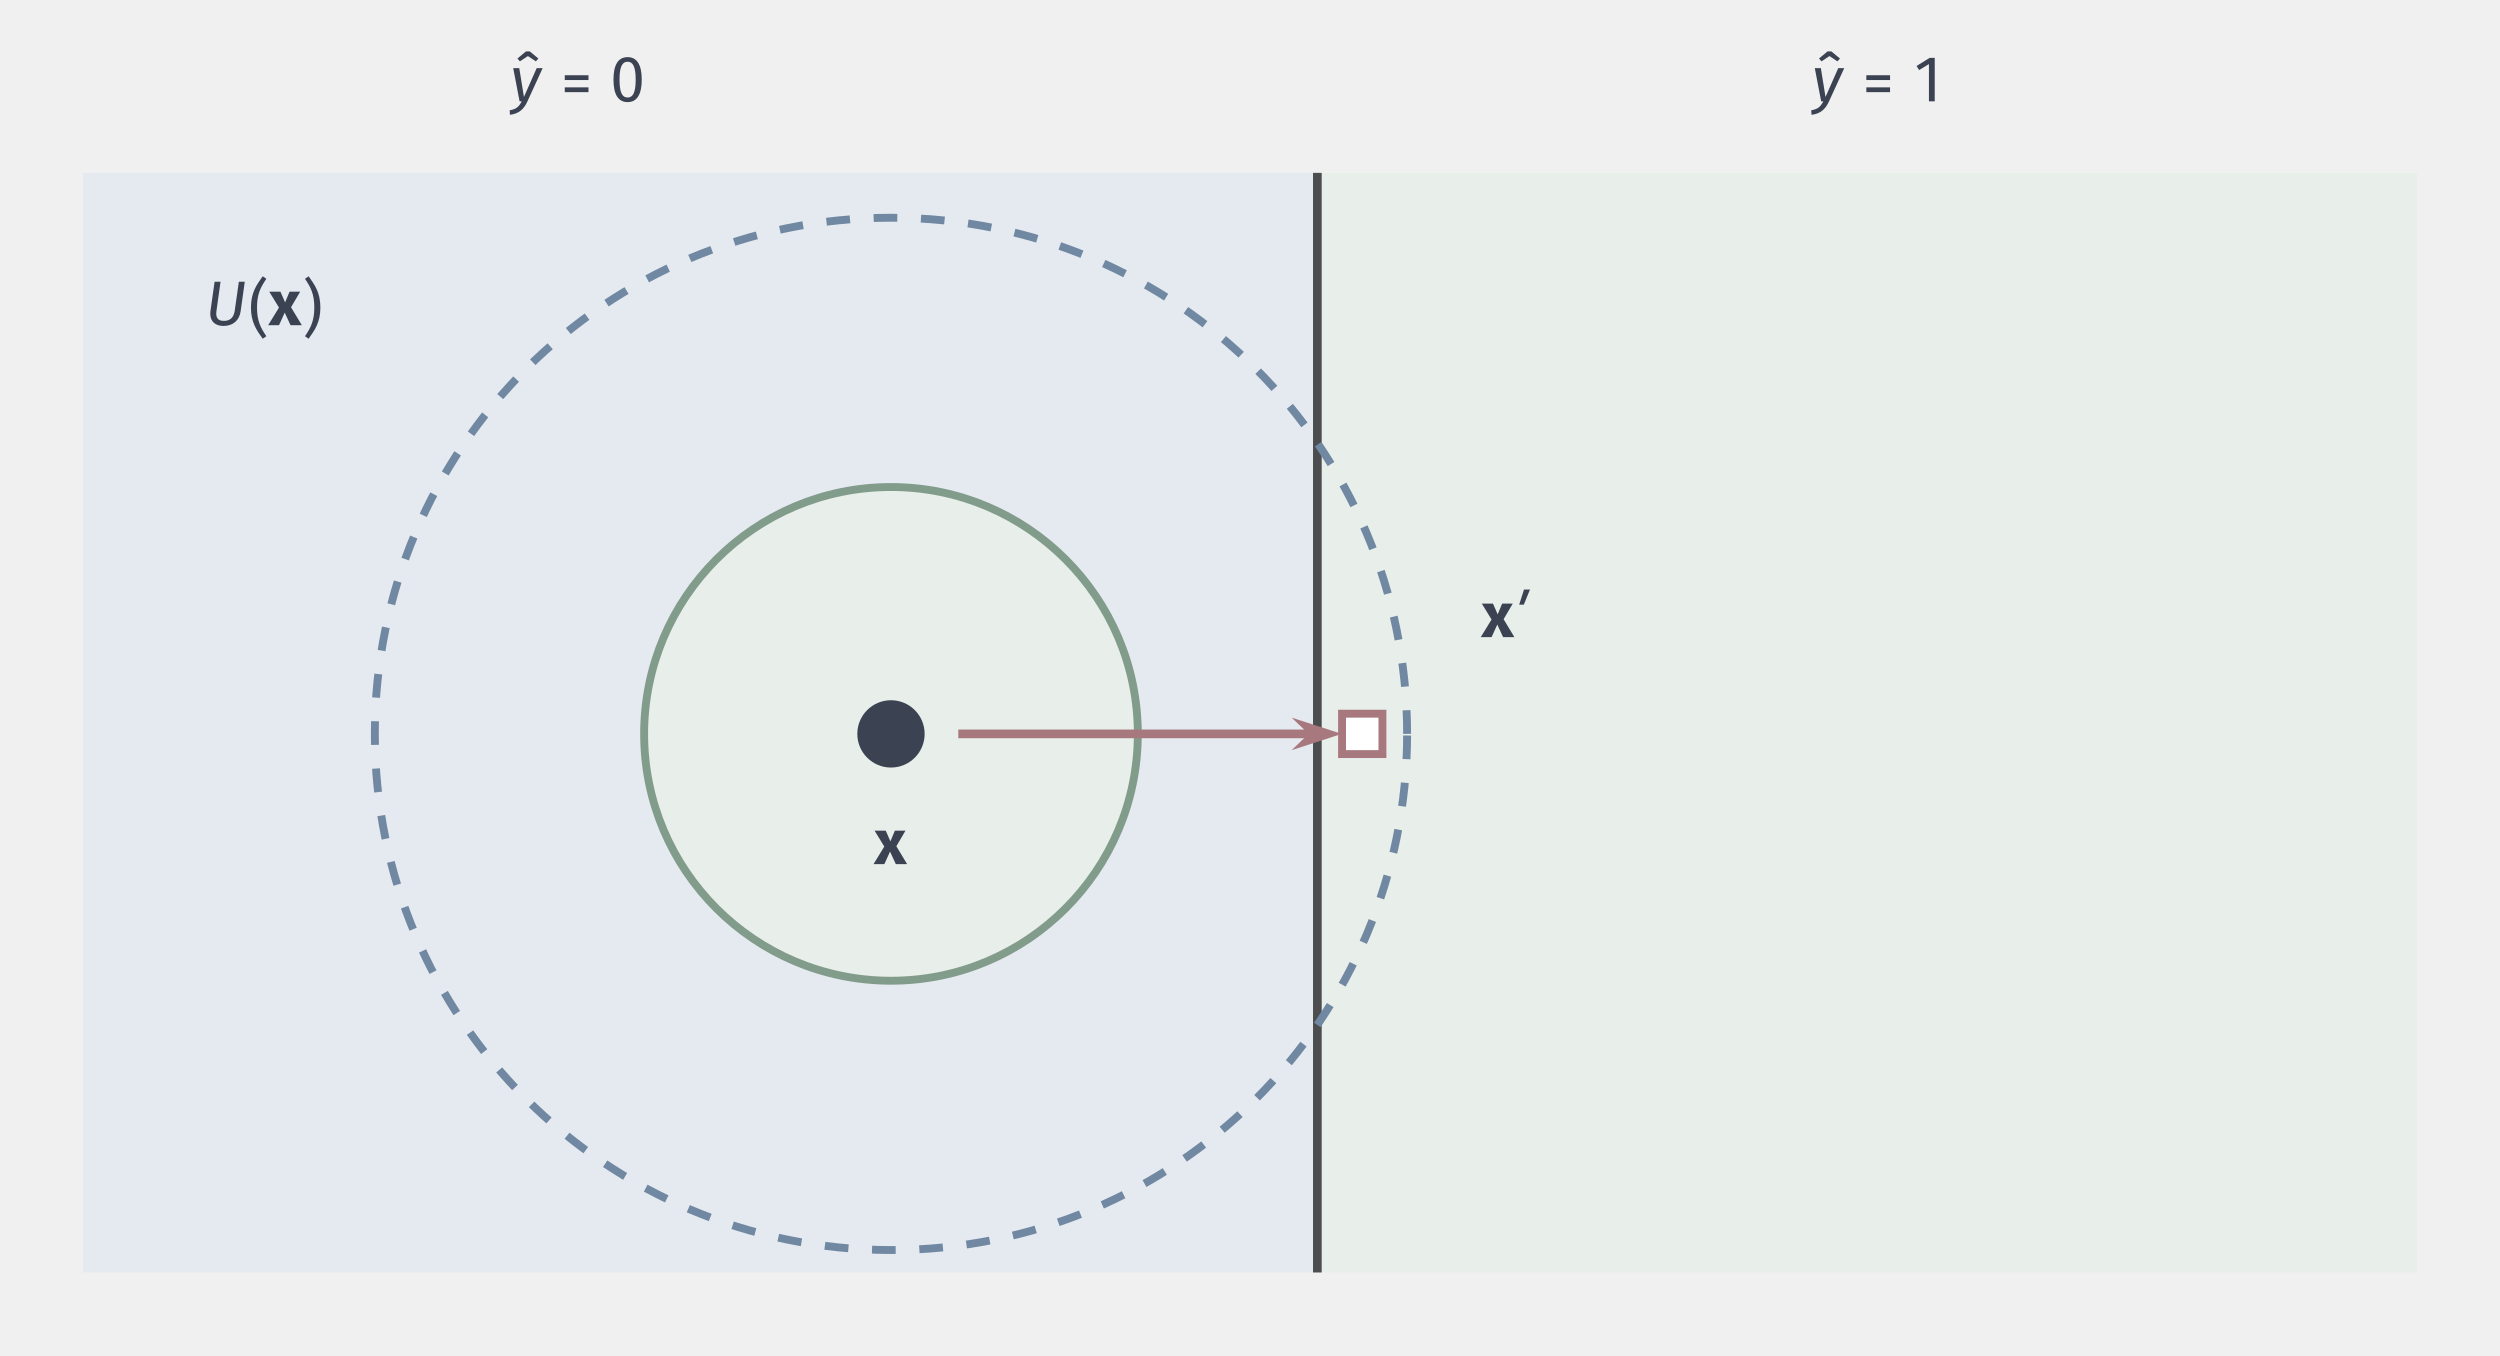
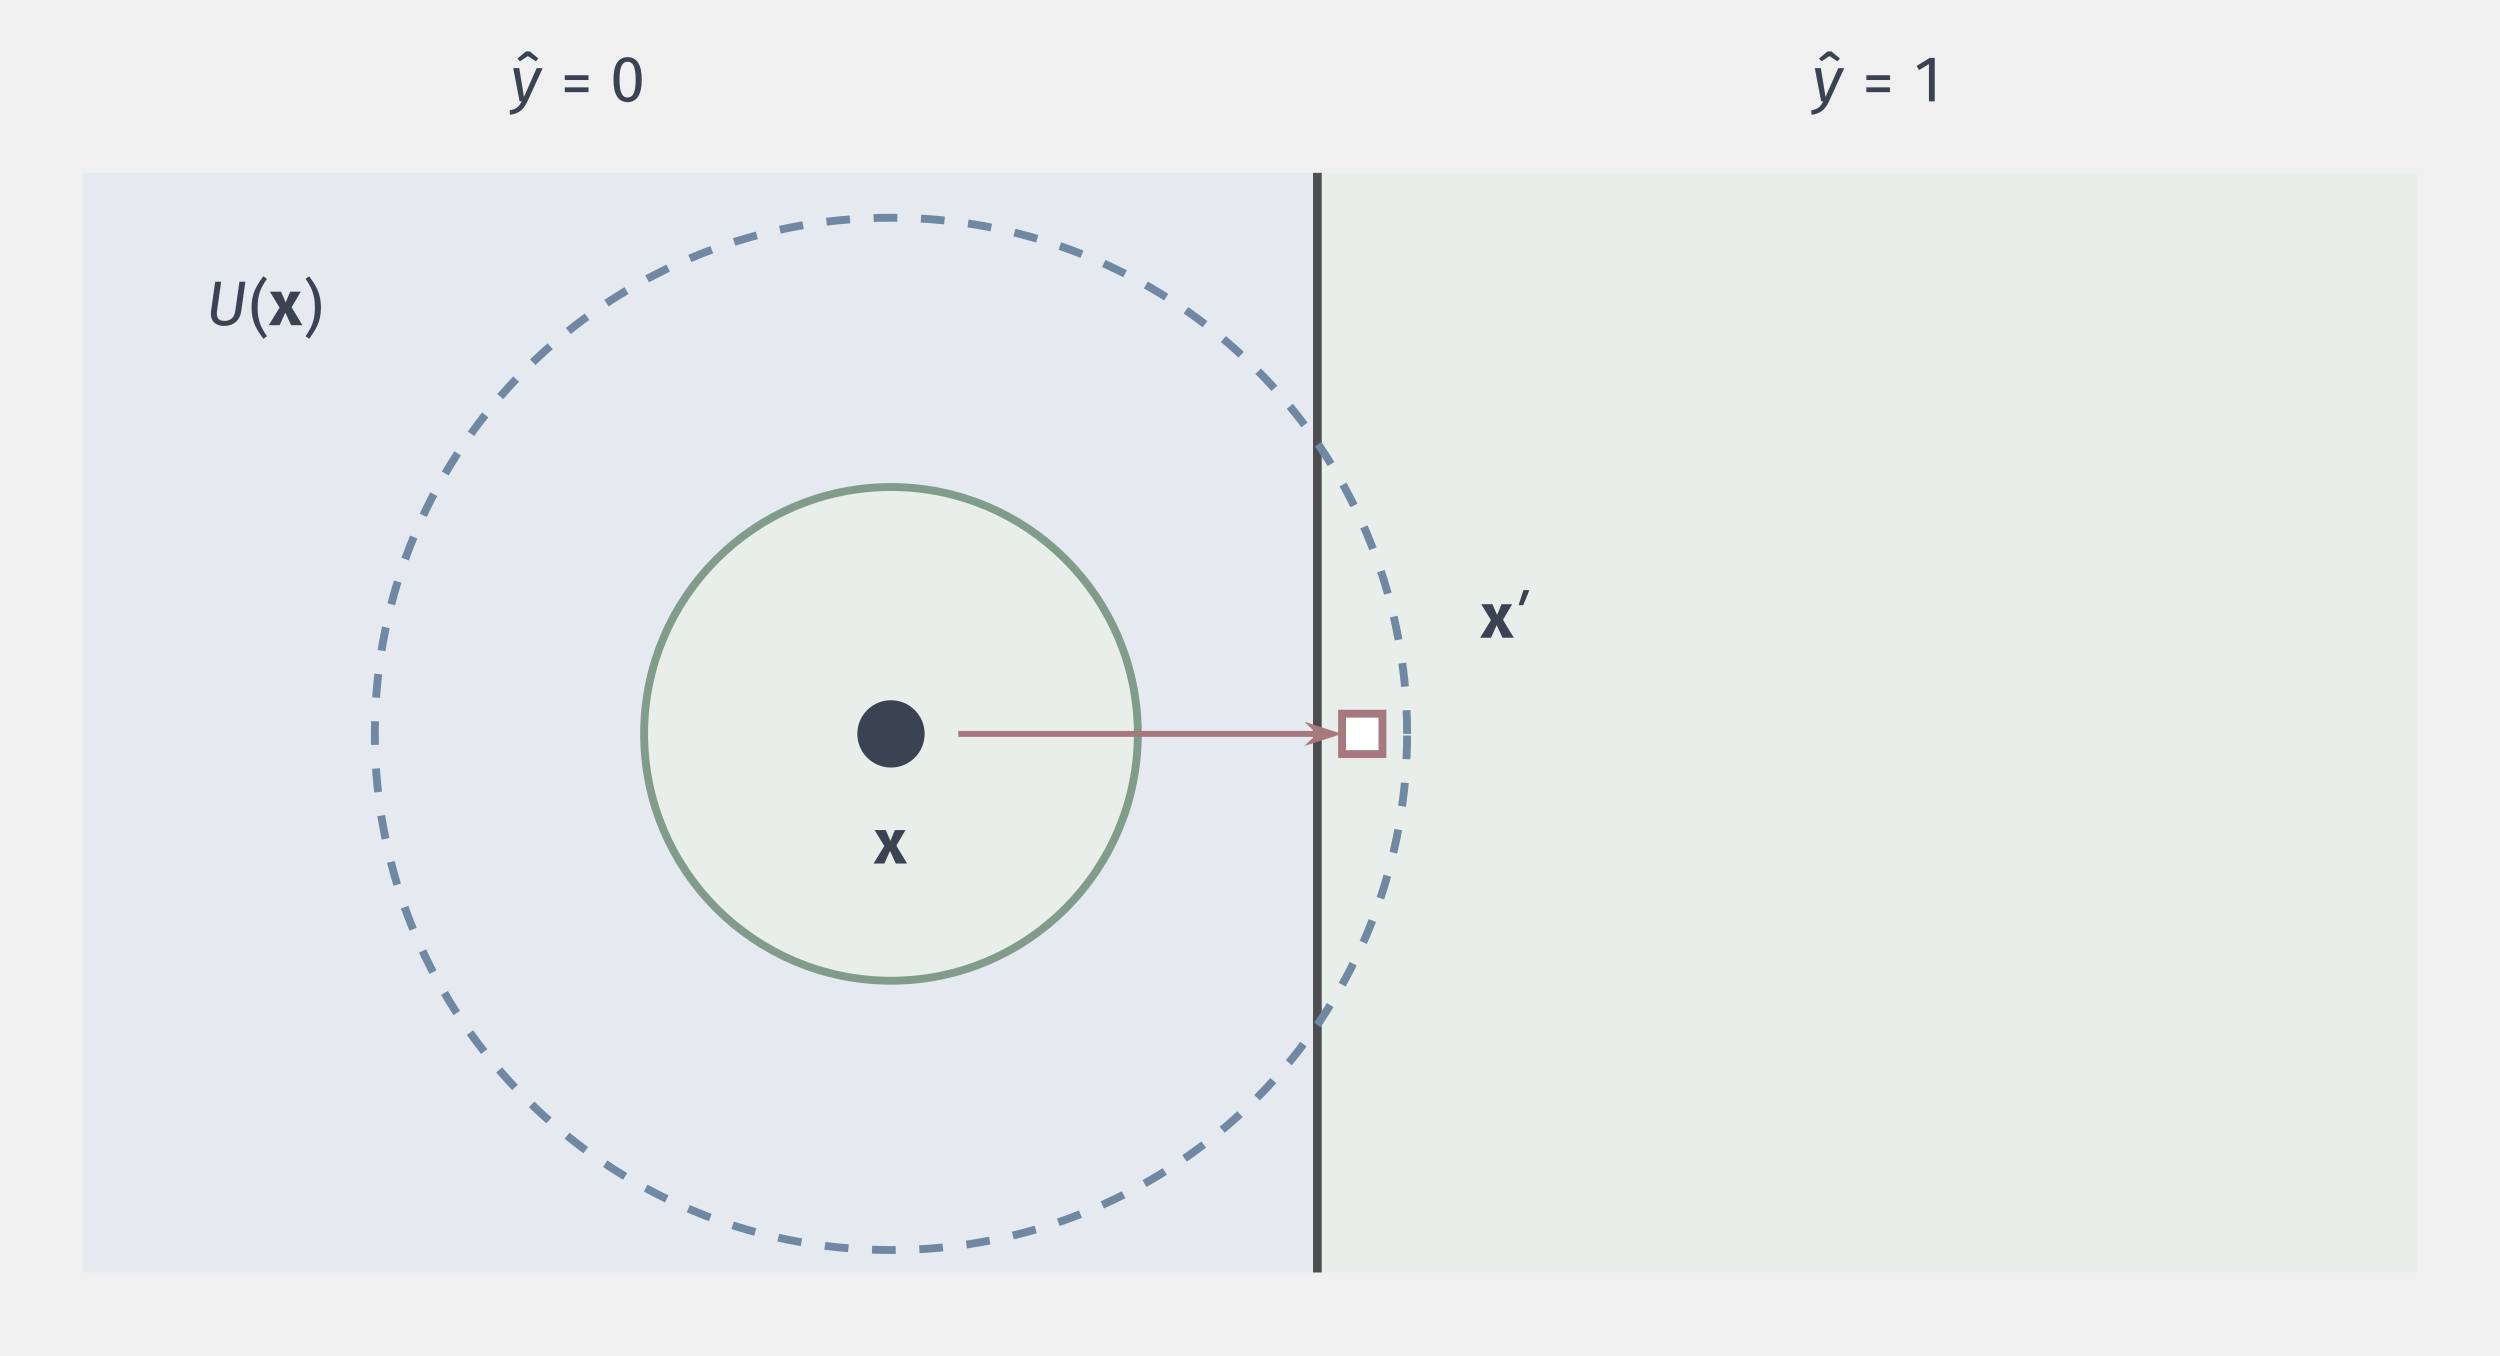
<svg xmlns="http://www.w3.org/2000/svg" xmlns:xlink="http://www.w3.org/1999/xlink" version="1.1" width="315.79" height="171.23" viewBox="0 0 315.79 171.23">
  <defs>
    <path id="font_1_285" d="M-.323 .634-.196 .718-.07 .634-.03 .679-.166 .792H-.227L-.362 .679-.323 .634Z" />
    <path id="font_1_1227" d="M.544 .527H.449L.247 .07 .173 .527H.077L.178 0H.212C.168-.083 .13-.123 .021-.141L.025-.213C.171-.197 .249-.117 .3-.005L.544 .527Z" />
    <path id="font_1_30" d="M.062 .146H.438V.222H.062V.146M.062 .338H.438V.414H.062V.338Z" />
    <path id="font_1_17" d="M.28 .628C.363 .628 .408 .552 .408 .345 .408 .137 .363 .061 .28 .061 .196 .061 .152 .137 .152 .345 .152 .552 .196 .628 .28 .628M.28 .701C.13 .701 .056 .578 .056 .345 .056 .112 .13-.012 .28-.012 .43-.012 .504 .112 .504 .345 .504 .577 .43 .701 .28 .701Z" />
    <path id="font_1_18" d="M.276 0H.368V.689H.287L.08 .561 .12 .496 .276 .591V0Z" />
    <path id="font_1_1175" d="M.351 .284 .496 .531H.328L.257 .361 .183 .531H.006L.16 .279-.011 0H.161L.251 .199 .343 0H.522L.351 .284Z" />
    <path id="font_1_1574" d="M.088 .153H.186L.316 .472H.19L.088 .153Z" />
    <path id="font_1_1198" d="M.627 .689H.533L.468 .231C.453 .124 .397 .068 .296 .068 .201 .068 .163 .118 .178 .225L.243 .689H.149L.083 .224C.064 .087 .135-.012 .292-.012 .444-.012 .542 .081 .561 .218L.627 .689Z" />
    <path id="font_1_9" d="M.226 .775C.128 .636 .04 .517 .04 .28 .04 .043 .128-.076 .226-.215L.284-.175C.194-.042 .136 .066 .136 .28 .136 .495 .194 .602 .284 .735L.226 .775Z" />
    <path id="font_1_10" d="M.098 .775 .04 .735C.13 .602 .188 .495 .188 .28 .188 .066 .13-.042 .04-.175L.098-.215C.196-.076 .284 .043 .284 .28 .284 .517 .196 .636 .098 .775Z" />
  </defs>
  <path transform="matrix(1,0,0,-1,1.992996,166.403)" d="M8.504 5.669V144.568H164.411V5.669ZM164.411 144.568" fill="#e5eaf0" />
  <path transform="matrix(1,0,0,-1,1.992996,166.403)" d="M164.411 5.669V144.568H303.309V5.669ZM303.309 144.568" fill="#e8eee9" />
  <path transform="matrix(1,0,0,-1,1.992996,166.403)" stroke-width="1.096" stroke-linecap="butt" stroke-miterlimit="10" stroke-linejoin="miter" fill="none" stroke="#4c4d4f" d="M164.411 5.669V144.568" />
  <use data-text="̂" xlink:href="#font_1_285" transform="matrix(7.9701,0,0,-7.9701,68.246,12.804)" fill="#3b4252" />
  <use data-text="𝑦" xlink:href="#font_1_1227" transform="matrix(7.9701,0,0,-7.9701,64.21313,12.804)" fill="#3b4252" />
  <use data-text="=" xlink:href="#font_1_30" transform="matrix(7.9701,0,0,-7.9701,70.84425,12.804)" fill="#3b4252" />
  <use data-text="0" xlink:href="#font_1_17" transform="matrix(7.9701,0,0,-7.9701,77.04498,12.804)" fill="#3b4252" />
  <use data-text="̂" xlink:href="#font_1_285" transform="matrix(7.9701,0,0,-7.9701,232.656,12.804)" fill="#3b4252" />
  <use data-text="𝑦" xlink:href="#font_1_1227" transform="matrix(7.9701,0,0,-7.9701,228.6231,12.804)" fill="#3b4252" />
  <use data-text="=" xlink:href="#font_1_30" transform="matrix(7.9701,0,0,-7.9701,235.2542,12.804)" fill="#3b4252" />
  <use data-text="1" xlink:href="#font_1_18" transform="matrix(7.9701,0,0,-7.9701,241.455,12.804)" fill="#3b4252" />
  <path transform="matrix(1,0,0,-1,1.992996,166.403)" stroke-width=".996" stroke-linecap="butt" stroke-dasharray="2.989,2.989" stroke-miterlimit="10" stroke-linejoin="miter" fill="none" stroke="#7188a3" d="M175.749 73.701C175.749 109.709 146.56 138.899 110.552 138.899 74.544 138.899 45.355 109.709 45.355 73.701 45.355 37.693 74.544 8.504 110.552 8.504 146.56 8.504 175.749 37.693 175.749 73.701ZM110.552 73.701" />
  <path transform="matrix(1,0,0,-1,1.992996,166.403)" d="M141.733 73.701C141.733 90.923 127.773 104.883 110.552 104.883 93.331 104.883 79.371 90.923 79.371 73.701 79.371 56.48 93.331 42.52 110.552 42.52 127.773 42.52 141.733 56.48 141.733 73.701ZM110.552 73.701" fill="#e8eee9" />
  <path transform="matrix(1,0,0,-1,1.992996,166.403)" stroke-width=".996" stroke-linecap="butt" stroke-miterlimit="10" stroke-linejoin="miter" fill="none" stroke="#829c8b" d="M141.733 73.701C141.733 90.923 127.773 104.883 110.552 104.883 93.331 104.883 79.371 90.923 79.371 73.701 79.371 56.48 93.331 42.52 110.552 42.52 127.773 42.52 141.733 56.48 141.733 73.701ZM110.552 73.701" />
  <path transform="matrix(1,0,0,-1,1.992996,166.403)" d="M114.804 73.701C114.804 76.05 112.9 77.953 110.552 77.953 108.204 77.953 106.3 76.05 106.3 73.701 106.3 71.353 108.204 69.449 110.552 69.449 112.9 69.449 114.804 71.353 114.804 73.701ZM110.552 73.701" fill="#3b4252" />
-   <use data-text="𝐱" xlink:href="#font_1_1175" transform="matrix(7.9701,0,0,-7.9701,110.425,109.157)" fill="#3b4252" />
-   <path transform="matrix(1,0,0,-1,1.992996,166.403)" stroke-width="1.096" stroke-linecap="butt" stroke-miterlimit="10" stroke-linejoin="miter" fill="none" stroke="#a7787d" d="M119.056 73.701H163.808" />
-   <path transform="matrix(1,0,0,-1,163.2856,92.70166)" d="M4.501 0 1.897 .843 2.779 0 1.897-.843Z" fill="#a7787d" />
-   <path transform="matrix(1,0,0,-1,163.2856,92.70166)" stroke-width="1.052" stroke-linecap="butt" stroke-miterlimit="10" stroke-linejoin="miter" fill="none" stroke="#a7787d" d="M4.501 0 1.897 .843 2.779 0 1.897-.843Z" />
+   <use data-text="𝐱" xlink:href="#font_1_1175" transform="matrix(7.9701,0,0,-7.9701,110.425,109.082)" fill="#3b4252" />
+   <path transform="matrix(1,0,0,-1,1.992996,166.403)" stroke-width=".747" stroke-linecap="butt" stroke-miterlimit="10" stroke-linejoin="miter" fill="none" stroke="#a7787d" d="M119.056 73.701H164.719" />
+   <path transform="matrix(1,0,0,-1,164.8446,92.70166)" d="M3.445 0 1.347 .678 2.054 0 1.347-.678Z" fill="#a7787d" />
+   <path transform="matrix(1,0,0,-1,164.8446,92.70166)" stroke-width=".747" stroke-linecap="butt" stroke-miterlimit="10" stroke-linejoin="miter" fill="none" stroke="#a7787d" d="M3.445 0 1.347 .678 2.054 0 1.347-.678Z" />
  <path transform="matrix(1,0,0,-1,1.992996,166.403)" d="M167.529 71.15V76.253H172.631V71.15ZM172.631 76.253" fill="#ffffff" />
  <path transform="matrix(1,0,0,-1,1.992996,166.403)" stroke-width=".996" stroke-linecap="butt" stroke-miterlimit="10" stroke-linejoin="miter" fill="none" stroke="#a7787d" d="M167.529 71.15V76.253H172.631V71.15ZM172.631 76.253" />
-   <use data-text="𝐱" xlink:href="#font_1_1175" transform="matrix(7.9701,0,0,-7.9701,187.131,80.479)" fill="#3b4252" />
-   <use data-text="′" xlink:href="#font_1_1574" transform="matrix(5.9776,0,0,-5.9776,191.371,77.29099)" fill="#3b4252" />
-   <use data-text="𝑈" xlink:href="#font_1_1198" transform="matrix(7.9701,0,0,-7.9701,25.922,41.075)" fill="#3b4252" />
-   <use data-text="(" xlink:href="#font_1_9" transform="matrix(7.9701,0,0,-7.9701,31.38152,41.075)" fill="#3b4252" />
-   <use data-text="𝐱" xlink:href="#font_1_1175" transform="matrix(7.9701,0,0,-7.9701,33.96383,41.075)" fill="#3b4252" />
-   <use data-text=")" xlink:href="#font_1_10" transform="matrix(7.9701,0,0,-7.9701,38.20392,41.075)" fill="#3b4252" />
+   <use data-text="𝐱" xlink:href="#font_1_1175" transform="matrix(7.9701,0,0,-7.9701,187.056,80.553)" fill="#3b4252" />
+   <use data-text="′" xlink:href="#font_1_1574" transform="matrix(5.9776,0,0,-5.9776,191.296,77.365)" fill="#3b4252" />
+   <use data-text="𝑈" xlink:href="#font_1_1198" transform="matrix(7.9701,0,0,-7.9701,25.996,41.075)" fill="#3b4252" />
+   <use data-text="(" xlink:href="#font_1_9" transform="matrix(7.9701,0,0,-7.9701,31.45551,41.075)" fill="#3b4252" />
+   <use data-text="𝐱" xlink:href="#font_1_1175" transform="matrix(7.9701,0,0,-7.9701,34.03783,41.075)" fill="#3b4252" />
+   <use data-text=")" xlink:href="#font_1_10" transform="matrix(7.9701,0,0,-7.9701,38.27792,41.075)" fill="#3b4252" />
</svg>
